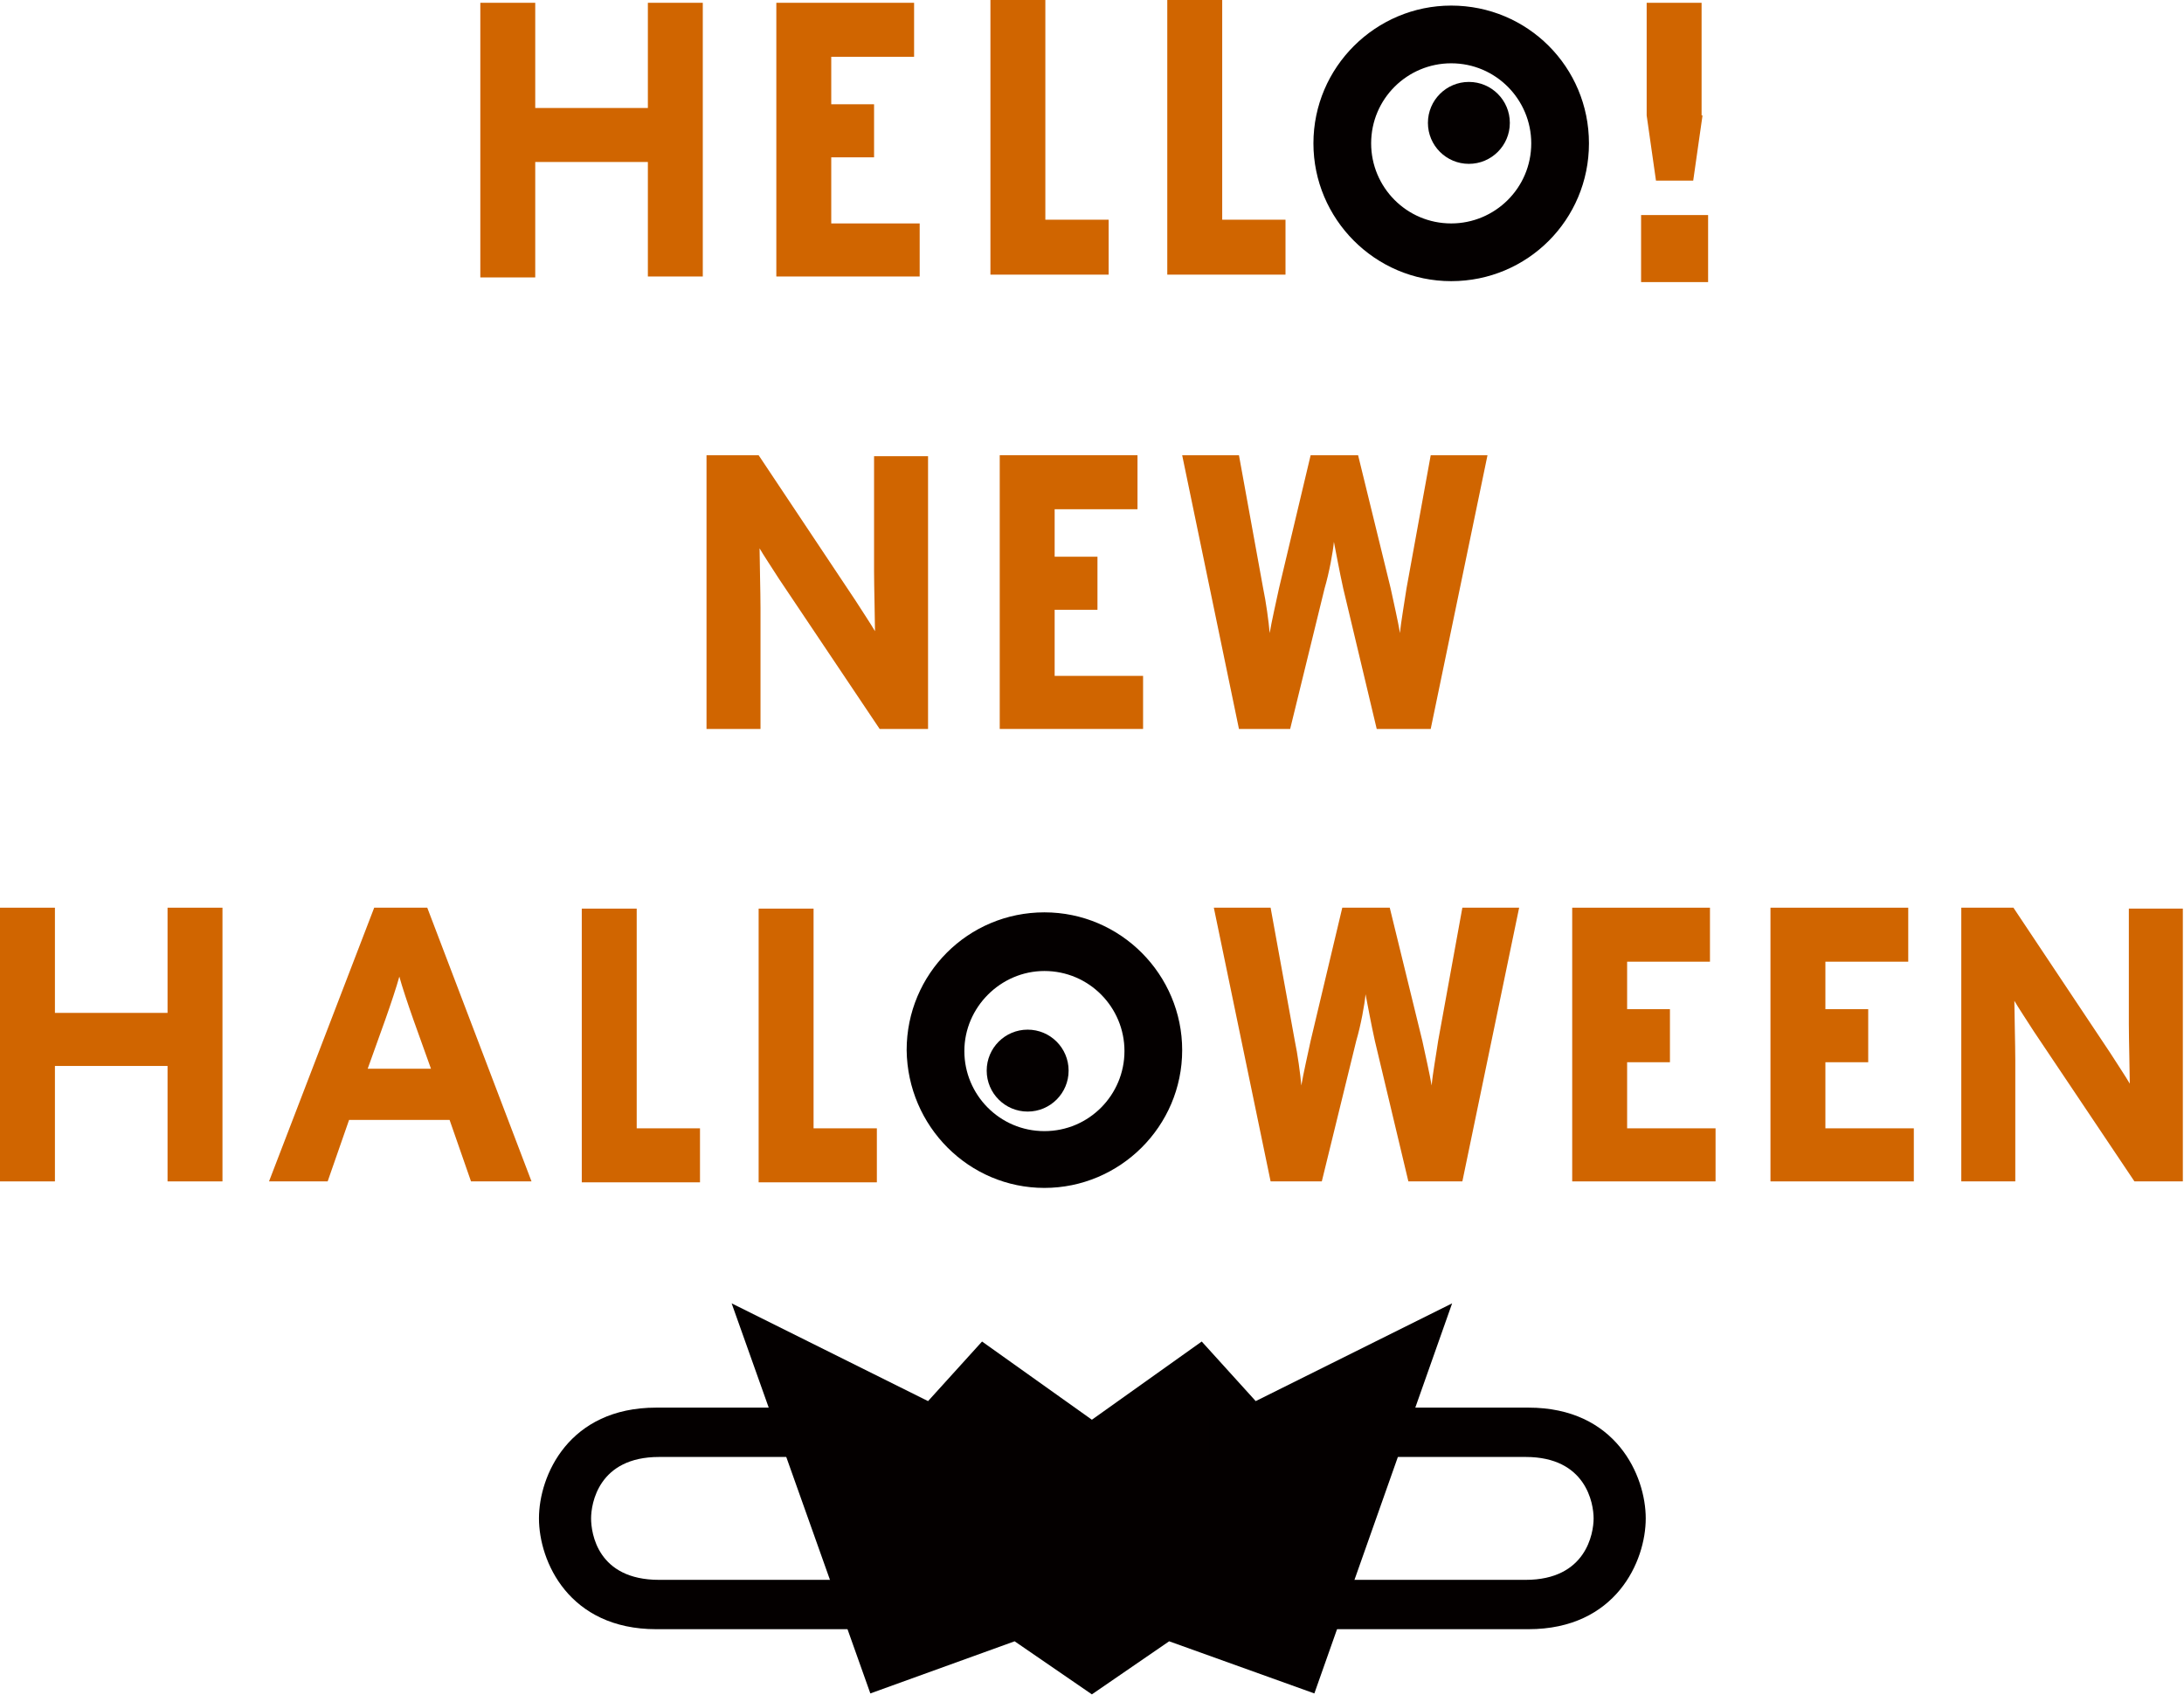
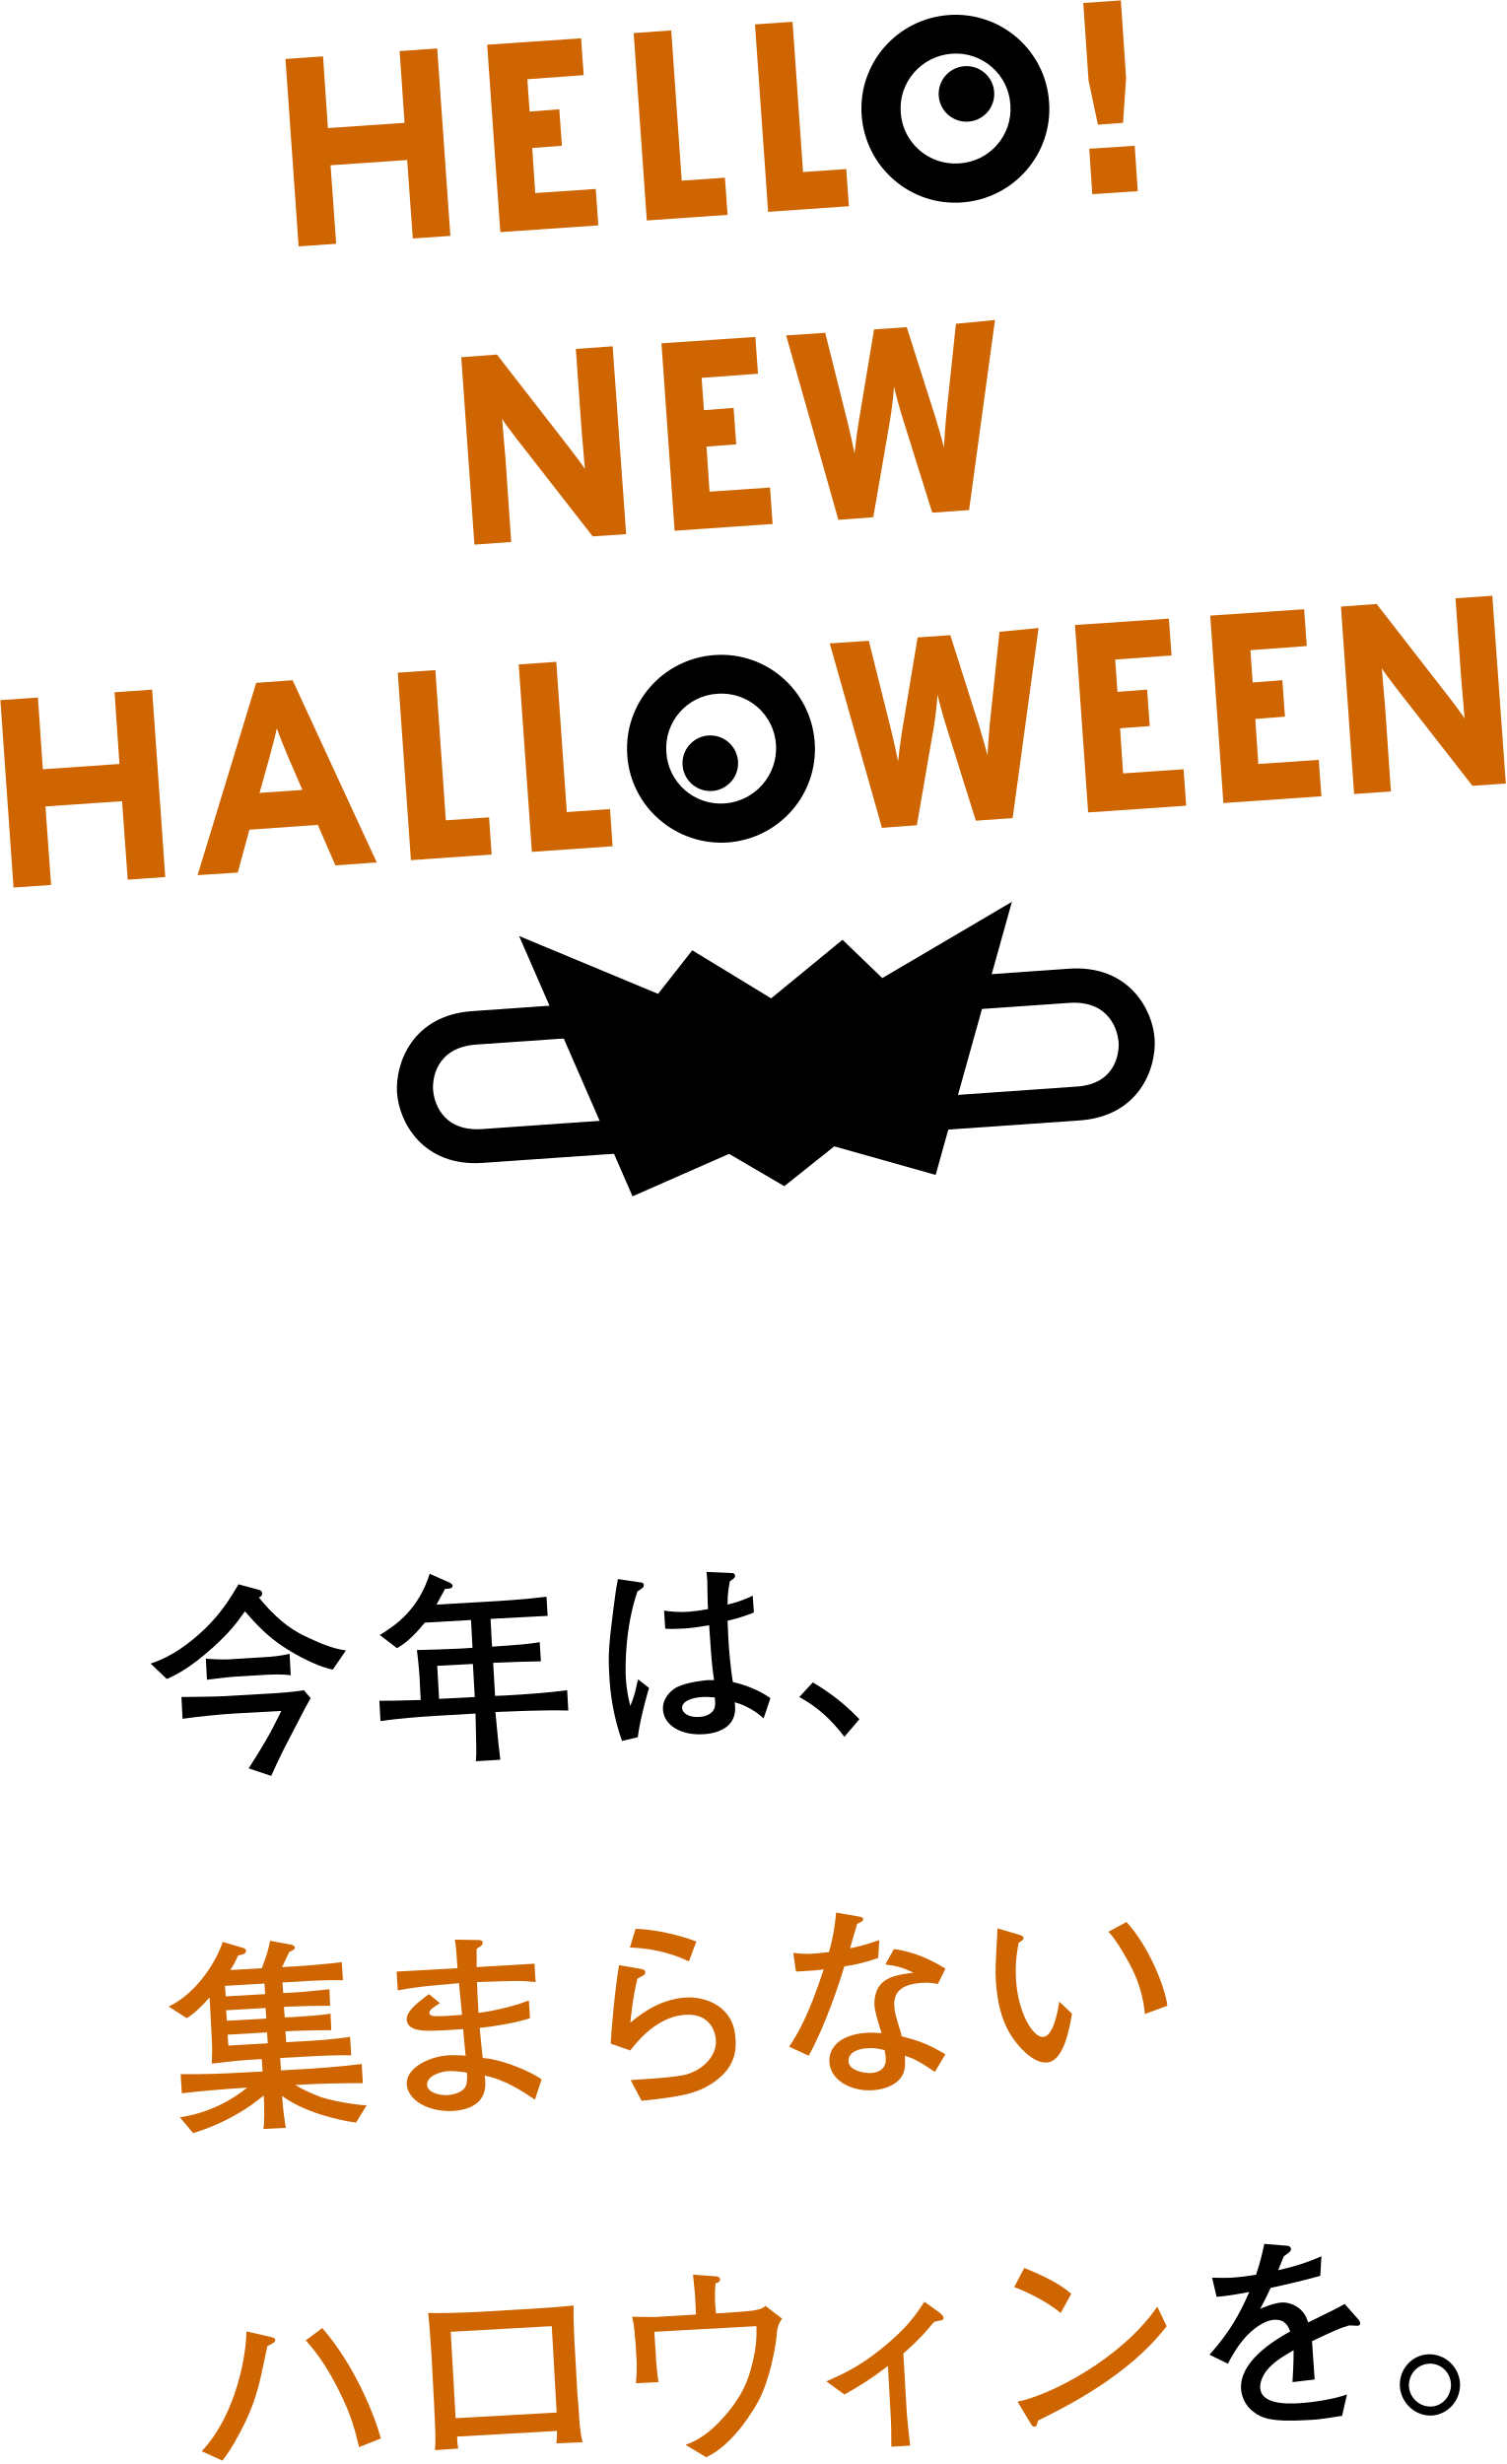
- <svg xmlns="http://www.w3.org/2000/svg" width="776" height="602" viewBox="0 0 776 602" fill="none">
-   <path d="M406.15 258.97H355.216V161.732H404.165V180.915H374.729V197.783H389.944V216.635H374.729V240.118H406.15V258.97Z" fill="#D06500" />
-   <path d="M330.079 258.97H312.55L276.83 205.721C274.515 202.083 271.208 197.121 269.885 194.806C269.885 198.444 270.215 210.682 270.215 215.974V258.97H251.033V161.732H269.554L303.951 213.328C306.266 216.966 309.573 221.927 310.896 224.242C310.896 220.604 310.566 208.367 310.566 203.075V162.063H329.748V258.97H330.079Z" fill="#D06500" />
-   <path d="M528.524 161.732L508.348 258.97H489.166L477.259 209.028C475.936 203.075 474.613 195.798 473.951 192.491C473.621 196.129 472.298 203.406 470.644 209.028L458.407 258.97H440.216L420.041 161.732H440.216L448.815 209.028C449.807 213.658 450.8 220.935 451.131 224.904C451.792 220.935 453.446 213.658 454.438 209.028L465.683 161.732H482.551L494.127 209.028C495.119 213.658 496.773 220.935 497.434 224.904C497.765 220.935 499.088 213.658 499.749 209.028L508.348 161.732H528.524Z" fill="#D06500" />
-   <path d="M387.96 601.948L415.411 583.096L467.006 601.617L515.956 463.037L446.17 497.765L426.987 476.597L387.96 504.38L348.932 476.597L329.749 497.765L259.963 463.037L309.243 601.617L360.508 583.096L387.96 601.948Z" fill="#040000" />
-   <path d="M210.021 539.438C210.021 534.146 212.667 517.609 234.165 517.609H346.617V500.08H233.172C202.083 500.08 191.5 524.224 191.5 539.438C191.5 554.652 202.083 578.796 233.172 578.796H351.247V561.267H234.165C212.336 561.267 210.021 544.73 210.021 539.438Z" fill="#040000" />
-   <path d="M566.228 539.438C566.228 534.146 563.583 517.609 542.085 517.609H429.633V500.08H543.077C574.166 500.08 584.75 524.224 584.75 539.438C584.75 554.652 574.166 578.796 543.077 578.796H425.002V561.267H542.085C563.583 561.267 566.228 544.73 566.228 539.438Z" fill="#040000" />
-   <path d="M609.555 419.71H558.622V322.472H607.571V341.655H578.135V358.523H593.349V377.375H578.135V400.858H609.555V419.71Z" fill="#D06500" />
-   <path d="M680.003 419.71H629.069V322.472H678.02V341.655H648.582V358.523H663.797V377.375H648.582V400.858H680.003V419.71V419.71Z" fill="#D06500" />
-   <path d="M79.047 419.71H59.533V378.698H19.514V419.71H0V322.472H19.514V359.846H59.533V322.472H79.047V419.71Z" fill="#D06500" />
-   <path d="M188.854 419.71H167.355L159.748 397.881H124.028L116.421 419.71H95.585L132.958 322.472H151.811L188.854 419.71ZM153.133 379.69L146.85 362.161C144.865 356.538 142.881 350.585 141.889 346.947C140.896 350.585 138.912 356.538 136.927 362.161L130.643 379.69H153.133Z" fill="#D06500" />
-   <path d="M539.769 322.472L519.594 419.71H500.411L488.504 369.768C487.181 363.815 485.858 356.538 485.197 353.231C484.866 356.869 483.543 364.146 481.889 369.768L469.652 419.71H451.461L431.287 322.472H451.461L460.061 369.768C461.053 374.398 462.045 381.675 462.376 385.644C463.038 381.675 464.691 374.398 465.683 369.768L476.928 322.472H493.796L505.372 369.768C506.365 374.398 508.018 381.675 508.68 385.644C509.01 381.675 510.333 374.398 510.995 369.768L519.594 322.472H539.769Z" fill="#D06500" />
-   <path d="M775.918 419.71H758.389L722.67 366.461C720.354 362.823 717.047 357.861 715.724 355.546C715.724 359.184 716.055 371.422 716.055 376.714V419.71H696.871V322.472H715.393L749.789 374.068C752.105 377.706 755.412 382.667 756.735 384.982C756.735 381.344 756.404 369.107 756.404 363.815V322.803H775.588V419.71H775.918Z" fill="#D06500" />
-   <path d="M248.717 420.041H206.713V322.803H226.227V400.858H248.717V420.041V420.041Z" fill="#D06500" />
-   <path d="M311.558 420.041H269.554V322.803H289.068V400.858H311.558V420.041V420.041Z" fill="#D06500" />
-   <path d="M371.091 401.85C355.216 401.85 342.648 388.951 342.648 373.406C342.648 357.862 355.546 344.963 371.091 344.963C386.967 344.963 399.535 357.862 399.535 373.406C399.535 388.951 386.967 401.85 371.091 401.85ZM371.091 422.025C397.881 422.025 420.041 400.196 420.041 373.076C420.041 346.286 398.212 324.126 371.091 324.126C343.97 324.126 322.142 345.955 322.142 373.076C322.473 400.196 344.301 422.025 371.091 422.025Z" fill="#040000" />
-   <path d="M365.138 394.904C373.176 394.904 379.691 388.389 379.691 380.352C379.691 372.314 373.176 365.799 365.138 365.799C357.101 365.799 350.585 372.314 350.585 380.352C350.585 388.389 357.101 394.904 365.138 394.904Z" fill="#040000" />
-   <path d="M249.709 98.23H230.196V57.549H190.176V98.561H170.663V0.992H190.176V38.366H230.196V0.992H249.709V98.23Z" fill="#D06500" />
-   <path d="M326.772 98.23H275.839V0.992H324.787V20.175H295.352V37.043H310.566V55.895H295.352V79.378H326.772V98.23Z" fill="#D06500" />
-   <path d="M393.913 97.569H351.909V0H371.422V78.055H393.913V97.569V97.569Z" fill="#D06500" />
-   <path d="M456.754 97.569H414.75V0H434.263V78.055H456.754V97.569V97.569Z" fill="#D06500" />
-   <path d="M515.626 22.49C531.501 22.49 544.069 35.389 544.069 50.934C544.069 66.81 531.17 79.378 515.626 79.378C499.75 79.378 487.182 66.479 487.182 50.934C487.182 35.059 500.081 22.49 515.626 22.49ZM515.626 1.984C488.836 1.984 466.676 23.813 466.676 50.934C466.676 77.724 488.505 99.884 515.626 99.884C542.746 99.884 564.575 78.055 564.575 50.934C564.575 23.813 542.746 1.984 515.626 1.984Z" fill="#040000" />
-   <path d="M521.909 58.21C529.947 58.21 536.462 51.695 536.462 43.658C536.462 35.621 529.947 29.105 521.909 29.105C513.872 29.105 507.357 35.621 507.357 43.658C507.357 51.695 513.872 58.21 521.909 58.21Z" fill="#040000" />
-   <path d="M604.925 41.012L601.618 64.164H588.388L585.081 41.012V0.992H604.594V41.012H604.925ZM606.91 100.214H583.096V76.401H606.91V100.214Z" fill="#D06500" />
+ <svg xmlns="http://www.w3.org/2000/svg" width="401" height="656" viewBox="0 0 401 656" fill="none">
+   <path d="M88.6 444.5C83.4 443.5 76.6 439.2 75.7 438.6C71.1 435.6 68.3 432.5 65.2 429C62.9 432.3 60.9 434.8 56.7 438.6C50.4 444.3 46.3 446.2 44.4 447L40.1 442.9C45.7 441.1 50.4 437.6 54.6 433.6C58.8 429.5 61 426 63.5 421.8L69 423.3C69.2 423.3 69.8 423.6 69.8 424.2C69.8 424.9 69.3 425.2 68.9 425.3C73 430.3 76.8 433.5 81 435.5C84.6 437.2 88.2 438.9 92.1 439.4L88.6 444.5ZM79.8 457.5L75.4 466C74.3 468.3 73.2 470.5 72.2 472.8L66.2 470.8C70.1 464.7 71.9 461.7 74.9 455.5L62.3 456.2C58.6 456.4 52.1 457.1 48.6 457.6L48.3 451.8C49.9 451.8 57.6 451.7 59.1 451.6L71.5 450.9C73.9 450.8 78.8 450.4 80.9 450L82.7 452.1C82.2 452.9 80.2 456.7 79.8 457.5ZM70.6 445.9L62.3 446.4C60.5 446.5 56.2 447.1 55.1 447.2L54.8 441.6C58.3 441.9 61.6 441.8 62.1 441.7L70.3 441.2C72.4 441.1 75.1 440.8 77.1 440.3L77.4 446C75.1 445.7 72.8 445.8 70.6 445.9Z" fill="black" />
+   <path d="M134.4 455.7L131.9 455.8C132.6 463.4 132.8 465.4 133.2 468.5L126.7 468.9C126.9 466.1 126.8 465.4 126.6 456.2L116.4 456.8C111.3 457.1 106.3 457.5 101.3 458.2L101 452.8C104 452.8 104.8 452.8 112 452.6L111.7 446.6C111.5 443.4 111.2 441.1 111 439.3C116.1 439.2 117.6 439.1 122.7 438.9L125.8 438.7L125.4 431.3L113.1 432C109.5 436.4 107.4 437.8 105.7 438.8L101.1 435.3C105.7 432.5 111.4 428.4 114.4 419L119.6 421.3C119.9 421.4 120.5 421.8 120.5 422.2C120.5 423 119.2 423 118.5 423C117.5 424.9 117.1 425.5 116.2 427.2L128.3 426.5C134 426.2 139.8 425.8 145.5 425.1L145.8 430.2C141.5 430.4 134.8 430.8 130.6 431L131 438.4C139.6 437.8 140.6 437.7 143.7 437.2L144 442.3C139.2 442.4 138.5 442.4 131.3 442.7L131.8 451.5L134.4 451.4C139.9 451.1 145.5 450.7 151 450L151.3 455.4C143.9 455.2 135.1 455.7 134.4 455.7ZM125.9 443L116.4 443.5L116.9 452.3L126.4 451.8L125.9 443Z" fill="black" />
+   <path d="M169.7 423.7C166.3 433.7 166.5 444 166.6 446.5C166.8 450.2 167.4 452.4 167.8 454.2C168.2 453.2 168.6 452.2 169.1 450.4C169.6 448.1 169.7 447.8 169.9 447.1L172.8 449.4C172.4 450.6 170.3 458.1 169.8 462.5L165.6 463.5C163.2 456.7 162.4 450.5 162.2 445.7C161.9 441 162.1 437.7 163.2 429.2C163.7 425.3 164 422.9 164.5 420.4L170.6 421.3C171 421.3 171.4 421.5 171.4 422C171.4 422.6 171.2 422.7 169.7 423.7ZM203.3 457.5C201.6 455.9 198.7 454 195.6 453.2C196.6 459.5 191.7 461.4 187.4 461.7C181.2 462.1 176.8 459.3 176.5 455.2C176.3 452 178.9 449.7 180.6 449C183.9 447.6 187.9 447.4 188.4 447.3C189.2 447.3 189.6 447.3 190.1 447.3C189.5 443 189.4 441.7 188.8 432.7C185.6 433.2 184.1 433.5 181.4 433.6C179.4 433.7 178.2 433.7 177.1 433.6L176.8 428.8C178.1 429 180.6 429.3 183.3 429.1C184.7 429 186.2 428.8 188.5 428.4C188.4 427.5 188.3 422.1 188.3 420.7C188.2 419.8 188.2 419.4 188.1 418.5L194.8 418.8C195 418.8 195.6 418.8 195.7 419.5C195.7 420 195.6 420.1 194.3 421C194 422.8 193.7 424.1 193.7 427.2C195.3 426.8 197.9 426.1 200.4 424.8L200.7 429.3C197 430.8 194.1 431.4 193.7 431.5C193.7 432 193.9 435.7 193.9 436C194.1 439.8 194.5 444 195.1 447.8C198 448.5 201.7 449.7 205.1 452.1L203.3 457.5ZM187 451.8C183.6 452 181.5 453.2 181.6 454.7C181.7 456.3 183.7 457.3 186.2 457.1C188.2 457 189.7 456.1 190.2 454.8C190.5 454 190.4 453.1 190.3 451.9C189.4 451.9 188.3 451.7 187 451.8Z" fill="black" />
+   <path d="M224.8 462.4C221.3 457.8 217.7 454.5 212.8 451.8L216.4 447.9C223.3 452 226.8 455.7 228.8 457.7L224.8 462.4Z" fill="black" />
+   <path d="M94.8 565.1C89.9 564.5 80.7 562.2 75.1 558L75.2 559.2C75.3 561.3 75.9 565.5 76.1 566.5L70.1 566.8C70.5 565.2 70.3 560.1 70.3 559.3L70.2 557.9C62.2 564.6 53.5 567.3 51.4 567.9L47.9 563.7C52.1 563.1 59.2 561.2 65.8 555.8L64.4 555.9C62.3 556 54.3 556.6 48.4 557.3L48.1 552.2C53.5 552.3 58.8 552.1 64.2 551.8L69.9 551.5L69.7 548.2C64.1 548.5 63.4 548.6 56.4 549.4C56.5 546.7 56.5 544.7 56.4 543.1L55.8 531.8C53.9 533.9 51.9 536 49.7 537.3L44.9 534.2C52.8 530.5 57.9 521.4 59.3 517L64.7 518.6C65 518.7 65.4 518.8 65.5 519.3C65.5 520.1 65 520.3 63.4 520.6C62.9 521.7 62.4 522.9 61.3 524.5L69.7 524C70.9 520.9 71.6 518.6 71.9 516.7L77.8 517.8C78.2 517.9 78.5 518.3 78.5 518.5C78.5 518.9 78.3 519.1 77 519.7C76.3 521.1 75.7 522.5 75.1 523.7L78.8 523.5C80.8 523.4 86.8 522.9 91 522.4L91.3 527.2C87.5 527.1 83 527.3 79 527.6L75.2 527.8L75.4 530.6L77.8 530.5C80.2 530.4 84.9 529.9 87.7 529.6L87.9 534C84.5 534 79.7 534.1 78 534.2L75.6 534.3L75.8 537.1L78.1 537C81.2 536.8 85 536.6 88 536.1L88.2 540.5C82.9 540.5 79.1 540.7 78.3 540.7L76 540.8L76.2 543.7L81.7 543.4C83.6 543.3 89.2 542.9 93.2 542.3L93.5 547.2C89.9 547.1 85.7 547.3 82 547.5L74.6 547.9L74.8 551.2L80.1 550.9C82.7 550.8 90.8 550.2 96.3 549.5L96.6 554.6C91.5 554.6 85.5 554.7 80.4 555L78.6 555.1C80.4 556.2 83.4 557.6 85.4 558.3C87.6 559.1 94.1 560.4 97.6 560.5L94.8 565.1ZM70.4 528.1L59.9 528.7L60.1 531.5L70.6 530.9L70.4 528.1ZM70.7 534.6L60.2 535.2L60.4 538L70.9 537.4L70.7 534.6ZM71.1 541.1L60.6 541.7L60.8 544.6L71.3 544L71.1 541.1Z" fill="#CF6500" />
+   <path d="M142.4 559C139.5 557 134.4 553.6 129 552.6C129.2 553.6 129.2 553.9 129.2 554.2C129.6 560.9 123.3 561.8 120.8 562C113.8 562.4 108.6 559 108.3 555C108 550.3 114.8 547.4 119.4 547.2C121 547.1 123.3 547.2 124 547.3C123.9 546.5 123.8 546.2 123.8 545.7C123.7 544.8 123.4 541.1 123.3 540.2C120.6 540.4 115.3 540.8 112.6 540.6C111.7 540.5 108.4 540.3 108.3 537.7C108.2 535.8 110.1 533.9 114.2 530.9L117.1 533.3C115.6 534.3 114.3 535.1 114.3 535.8C114.3 536.5 114.9 536.6 115.2 536.7C115.7 536.8 117.7 536.8 119.2 536.7C120.2 536.6 120.5 536.6 123 536.4C122.8 534.1 122.7 533.5 122.2 528C113.5 528.7 110.2 529.1 105.9 529.9L105.6 524.9L121.8 524C121.6 520.8 121.4 518 121.1 516.4L127.5 516.5C127.8 516.5 128.5 516.6 128.5 517.2C128.5 517.9 128 518.2 126.9 518.8C126.9 520.6 126.9 521.8 126.9 523.7L142.3 522.8L142.6 527.7C138.6 527.3 138.4 527.3 127 527.7C127.1 530.7 127.2 532.8 127.4 535.9C129 535.7 135 534.8 140.8 532.6L141.1 537.3C137.7 538.5 131 539.6 127.7 539.9C127.8 541.2 128.4 546.8 128.5 547.9C134.1 548.3 141.8 551.8 144.2 553.6L142.4 559ZM119.3 551.4C117.5 551.5 113.6 552.6 113.7 555.1C113.8 557 116.8 557.9 119.2 557.8C120.3 557.7 123.8 557.2 124.2 554.7C124.4 553.6 124.4 552.8 124.3 551.8C123.7 551.7 121.1 551.3 119.3 551.4Z" fill="#CF6500" />
+   <path d="M190.4 554.1C186 557.3 181.6 558.2 170.8 559.3L167.9 553.8C173.5 553.4 177.9 553.2 181.8 552.5C186.5 551.6 190.9 547.7 190.6 543.1C190.5 541.6 189.5 536 182.5 536.4C176.3 536.8 171.4 541.2 167.8 545.9L162.6 544.1C162.6 543 163 538.4 163.1 537.4C163.5 533 164.1 527.3 164.8 523.2L170.7 524.2C171.2 524.3 171.8 524.5 171.8 525.1C171.8 525.6 171.4 525.9 171.1 526C170.4 526.4 170.1 526.5 169.7 526.8C168.5 531.6 168.1 536 167.8 538.5C172.3 534.7 177 532.2 182.6 531.8C187.8 531.5 195.4 534.1 195.8 542.7C196.2 546.7 195 550.8 190.4 554.1ZM183.4 522.2C176.7 519 170.6 518.6 167.7 518.5L169.2 513.5C174.6 513.7 181 515.2 185.4 516.9L183.4 522.2Z" fill="#CF6500" />
+   <path d="M233.8 521.3C229 522.9 226.9 523.2 224.8 523.5C223.7 527.2 219.9 539 215.3 547.3L210.1 544.9C212.3 541.6 215.2 536.8 219.3 524.3C217.3 524.6 217.1 524.6 211.9 524.9L211.2 519.9C212.7 520.1 214.2 520.3 217 520.1C218.5 520 219.6 519.8 220.7 519.7C221.9 515.6 222.4 511.6 222.6 509.2L228.4 510.2C229.6 510.4 229.7 510.5 229.8 510.9C229.8 511.4 229.7 511.5 228.2 512.2C227 516.3 226.8 517 226.3 518.7C228.8 518.2 230.4 517.8 234.1 516.5L233.8 521.3ZM249.7 528.2C248.6 528 247.4 527.8 245.5 527.9C239.2 528.3 237.9 531 238.1 534.1C238.2 535.9 238.4 536.4 239.9 541.4C239.9 541.5 240 542 240 542.1C245.2 543.5 247 544.2 251.7 546.9L248.9 551.6C244.4 548.6 243.1 548 240.9 547.3C241 549.4 241.1 551.6 239.8 553.2C238.5 555 235.7 556.3 232.2 556.5C226.3 556.8 221.1 553.7 220.8 549C220.6 545.4 223.3 541.7 230.7 541.2C232.2 541.1 233.3 541.2 234.7 541.3C233.5 537.4 232.9 535.5 232.8 533.7C232.8 533.2 232.7 530.5 234.3 528.5C236.2 526.2 239.1 525.7 243.2 525.2C240.7 524 239.4 523.5 235.7 523L238 518.9C240.7 519.3 245.2 520.1 251.7 524.1L249.7 528.2ZM235.5 545.8C233.3 545.3 232.3 545.2 231 545.3C227.8 545.5 225.8 546.7 225.9 548.8C226 551.2 229.9 552 231.9 551.9C234.9 551.7 236 550 235.8 547.9C235.8 547.3 235.6 546.3 235.5 545.8Z" fill="#CF6500" />
+   <path d="M278.7 549.1C275.8 549.3 273.2 546.7 272.1 545.6C267.7 541 265.6 535.6 265.1 526.8C265 524.7 265 523.7 265.5 514.8C265.5 514.6 265.5 513.6 265.6 513.4L270.7 514.9C271.8 515.2 272.4 515.4 272.5 516C272.5 516.5 271.9 516.8 271.2 517.2C270.9 518.9 270.2 522.2 270.5 527C271 536 275.1 542.5 277.7 542.3C280.3 542.2 281.6 535.9 282 532.9L285.4 536.1C284.6 541.1 282.9 548.9 278.7 549.1ZM304.8 536.2C304.4 531.5 303 527 300.7 522.8C297.5 517 296.2 515.5 295.1 514.3L299.9 511.7C305.9 518.2 310.2 529.1 310.8 534L304.8 536.2Z" fill="#CF6500" />
+   <path d="M71.2 624.6C71 625.6 70.8 626.2 69.7 631.6C68.3 638.2 66.6 642.5 63.9 647.6C61.6 652 60.2 653.8 59.2 655.1L53.7 652.6C63 642.7 65.6 626.7 65.6 620.7L72.2 622.2C73 622.4 73.3 622.6 73.3 623C73.2 623.6 73 623.7 71.2 624.6ZM95.6 651.5C94.5 646.8 93.3 642.5 90.2 636.4C87.8 631.6 85 627 81.4 623.1L85.8 619.8C94.4 629.7 99.7 642.9 101.4 649.2L95.6 651.5Z" fill="#CF6500" />
+   <path d="M148.1 650.5C148.3 649.3 148.2 649.1 148.3 647.2L121.7 648.7C121.7 649.5 121.8 650.9 122 651.9L115.8 652.3C115.9 650.9 116 648.5 115.8 645.2C115.6 639.9 115.5 639.3 115.5 638.7L114.9 627.3C114.8 625.6 114.2 617.2 114 615.8C117.2 615.9 124.1 615.7 127.5 615.5L139.3 614.8C143.2 614.6 149 614.2 152.7 613.8C152.6 616.7 152.9 623.1 153.1 626.2L153.7 637C153.8 638.1 154.2 642.8 154.2 643.8C154.5 647.7 154.8 649 155.1 650.2L148.1 650.5ZM146.9 619.3L120 620.8L121.3 643.8L148.2 642.3L146.9 619.3Z" fill="#CF6500" />
+   <path d="M206.7 622.4C206.4 625.3 204.9 633.5 202.1 638.9C201.1 640.8 195.5 650.8 188 654.2L182.5 650.9C184.7 650.1 188.9 648.4 194.3 641.6C197.1 638 199 634.7 200.3 629.2C201.6 624.1 201.4 621 201.4 619.3L174.2 620.8L174.6 627C174.6 627.8 174.9 631.5 175.3 634.2L169.3 634.5C169.6 631.2 169.5 629.3 169.5 628.8L169.2 623.7L169.1 622.7C168.9 619.4 168.5 617.8 168.3 616.8C174.1 616.9 174.7 616.9 175.4 616.8L180.6 616.5L185.3 616.2L185.1 612.2C185 610 184.7 607.8 184.5 605.6L190.2 606C190.7 606 191.7 606.1 191.7 606.9C191.7 607.6 190.9 607.8 190.5 607.9C190.3 610 190.3 612.2 190.4 613.2L190.6 615.9L192.7 615.8C195.4 615.6 198.3 615.4 200.1 615.2C202 614.9 202.9 614.7 203.8 613.9L208.2 617.3C207 619.1 206.9 620 206.7 622.4Z" fill="#CF6500" />
+   <path d="M249.8 617.9C249.1 618 248.7 618.1 248.3 618.6C246.4 620.9 245 622.6 240.5 626.6L241.4 642.2C241.5 644 242.1 649 242.3 651.1L237.3 651.4C237.3 648.1 237.3 645.9 237.1 642.6L236.4 629.9C231.8 633.4 229.1 635.1 224.8 637.5L220 634C225.4 631.6 229.7 629.6 236.6 623.7C241.9 619.1 243.8 616.3 246.1 612.8L250 615.6C250.5 616 251.1 616.5 251.2 617C251.2 617.7 250.9 617.7 249.8 617.9Z" fill="#CF6500" />
+   <path d="M282.4 615.8C278.6 612.6 272.8 609.9 270 608.9L272.7 603.8C281.1 607.2 283.7 609.4 285.2 610.7L282.4 615.8ZM276.4 644.4C276.3 644.6 276.1 645.5 276 645.7C275.9 645.9 275.7 646 275.4 646.1C275 646.1 274.8 645.9 274.2 644.9L270.9 639.4C279.3 637.8 298.5 628.1 308.1 614.1L310.6 619.3C300.6 632.4 283.8 640.8 276.4 644.4Z" fill="#CF6500" />
+   <path d="M361.3 619.2C361 619.2 359.8 619.1 359.2 619.1C356.3 620 356.1 620.1 349.3 623.3C349.4 624.9 349.9 632.1 350 633.5L344.1 634.2C344.2 632.4 344.4 629.7 344.4 625.7C341.1 627.6 339.1 628.9 337.4 630.9C336.2 632.3 335.4 634.3 335.5 635.7C335.7 639.9 341.8 640.1 346.3 639.8C349.1 639.6 354.6 638.9 358.6 637.5L357.3 643.2C356.9 643.2 356.5 643.3 353.3 643.8C352 644 350.5 644.2 348.2 644.3C338.2 644.9 335.8 643.7 333.7 642.1C331.7 640.6 330.6 638.4 330.4 636C330 628.9 338.6 623.4 343.5 620.7C342.9 619.3 342.2 617.5 339.3 617.6C336.3 617.8 333.4 620.3 331.7 622.1C329.5 624.5 328 627.2 326.9 629.3L322 626.9C327.4 620.9 330 616.1 332.6 610.2C328.8 610.9 327.2 611.2 323.9 611.5L322.7 606.4C324.2 606.4 325.7 606.5 327.9 606.4C330.6 606.2 332.6 605.9 334.4 605.6C335.7 601.7 336.1 599.7 336.6 597.4L342.7 597.9C343.2 597.9 343.6 598.2 343.7 598.7C343.7 599.3 343.6 599.4 341.8 600.7C341 602.6 340.8 603.1 340.3 604.4C345.6 603.2 348.6 602.1 351.8 600.7L351.5 605.9C348.5 606.8 341.7 608.4 338.3 609.1C337.1 611.7 336.3 613.2 335.5 614.7C336.6 614.2 339.3 613.1 341.3 613C343.2 612.9 346.2 613.9 347.7 616.8C347.9 617.3 348.1 617.9 348.3 618.3C355.2 614.9 355.5 614.8 358 613.4L361.8 617.7C362 618 362.1 618.2 362.1 618.5C362.2 618.9 361.9 619.2 361.3 619.2Z" fill="black" />
+   <path d="M381.2 643.1C376.8 643.3 373 639.8 372.7 635.4C372.4 630.9 375.8 627 380.2 626.8C384.6 626.6 388.4 630 388.7 634.5C388.9 639 385.6 642.8 381.2 643.1ZM380.4 629.3C377.3 629.5 375 632.1 375.1 635.3C375.3 638.4 377.9 640.8 381 640.7C384.1 640.6 386.4 637.8 386.3 634.7C386.1 631.4 383.4 629.1 380.4 629.3Z" fill="black" />
+   <path d="M205.7 139.5L179.6 141.3L176.1 91.4L201.1 89.7L201.8 99.5L186.8 100.6L187.4 109.2L195.3 108.6L196 118.3L188.1 118.9L188.9 130.9L205 129.8L205.7 139.5Z" fill="#CF6500" />
+   <path d="M166.7 142.2L157.8 142.8L137.6 116.9C136.3 115.1 134.4 112.8 133.7 111.5C133.8 113.4 134.4 119.6 134.6 122.4L136.1 144.3L126.3 145L122.8 95.1L132.3 94.4L151.8 119.5C153.1 121.3 155 123.6 155.7 124.9C155.6 123 155 116.8 154.8 114L153.3 92.9L163.1 92.2L166.7 142.2Z" fill="#CF6500" />
+   <path d="M264.9 85.2L258 135.8L248.2 136.5L240.3 111.3C239.4 108.4 238.4 104.7 238 102.9C237.9 104.8 237.5 108.6 237 111.6L232.5 137.7L223.2 138.4L209.3 89.3L219.7 88.6L225.7 112.6C226.3 115 227.1 118.7 227.5 120.7C227.7 118.6 228.2 114.8 228.6 112.4L232.7 87.7L241.4 87.1L249 111C249.7 113.4 250.8 117 251.3 119.1C251.4 117 251.7 113.2 251.9 110.8L254.5 86.2L264.9 85.2Z" fill="#CF6500" />
+   <path d="M208.8 315.8L222.1 305.2L249.1 312.8L269.4 240.1L234.9 260.4L224.3 250.2L205.3 265.8L184.3 253L175.2 264.6L138.2 249.2L168.4 318.5L194.1 307.2L208.8 315.8Z" fill="black" />
+   <path d="M115.3 290.2C115.1 287.6 115.8 278.9 126.8 278.1L184.4 274.1L183.8 265.1L125.7 269.2C109.8 270.3 105.2 283.1 105.7 290.9C106.2 298.7 112.6 310.7 128.5 309.6L188.9 305.4L188.3 296.4L128.3 300.6C117.3 301.3 115.5 292.8 115.3 290.2Z" fill="black" />
+   <path d="M297.8 277.4C297.6 274.8 295.7 266.3 284.7 267L227.1 271L226.5 262L284.6 257.9C300.5 256.8 306.9 268.8 307.4 276.6C307.9 284.4 303.3 297.2 287.4 298.3L227 302.5L226.4 293.5L286.4 289.3C297.3 288.7 298 280 297.8 277.4Z" fill="black" />
+   <path d="M315.8 214.5L289.7 216.3L286.2 166.4L311.2 164.7L311.9 174.5L296.9 175.6L297.5 184.2L305.4 183.6L306.1 193.3L298.2 193.9L299 205.9L315.1 204.8L315.8 214.5Z" fill="#CF6500" />
+   <path d="M351.8 212L325.7 213.8L322.2 163.9L347.2 162.2L347.9 172L332.9 173.1L333.5 181.7L341.4 181.1L342.1 190.8L334.2 191.4L335 203.4L351.1 202.3L351.8 212Z" fill="#CF6500" />
+   <path d="M44 233.5L34 234.2L32.5 213.3L12.1 214.7L13.6 235.6L3.6 236.3L0.1 186.4L10.1 185.7L11.4 204.8L31.8 203.4L30.5 184.3L40.5 183.6L44 233.5Z" fill="#CF6500" />
+   <path d="M100.3 229.6L89.3 230.4L84.6 219.6L66.4 220.9L63.3 232.3L52.6 233L68.2 181.8L77.9 181.1L100.3 229.6ZM80.5 210.3L76.7 201.5C75.5 198.6 74.3 195.7 73.7 193.9C73.3 195.8 72.5 198.8 71.7 201.8L69.1 211.1L80.5 210.3Z" fill="#CF6500" />
+   <path d="M276.5 167.2L269.6 217.8L259.8 218.5L251.9 193.3C251 190.4 250 186.7 249.6 184.9C249.5 186.8 249.1 190.6 248.6 193.6L244.1 219.7L234.8 220.4L220.9 171.3L231.3 170.6L237.3 194.6C237.9 197 238.7 200.7 239.1 202.7C239.3 200.6 239.8 196.8 240.2 194.4L244.3 169.7L253 169.1L260.6 193C261.3 195.4 262.4 199 262.9 201.1C263 199 263.3 195.2 263.5 192.8L266.1 168.2L276.5 167.2Z" fill="#CF6500" />
+   <path d="M400.9 208.6L392 209.2L371.8 183.3C370.5 181.5 368.6 179.2 367.9 177.9C368 179.8 368.6 186 368.8 188.8L370.3 210.7L360.5 211.4L357 161.5L366.5 160.8L386 185.9C387.3 187.7 389.2 190 389.9 191.3C389.8 189.4 389.2 183.2 389 180.4L387.5 159.3L397.3 158.6L400.9 208.6Z" fill="#CF6500" />
+   <path d="M130.9 227.5L109.4 229L105.9 179.1L115.9 178.4L118.7 218.4L130.2 217.6L130.9 227.5Z" fill="#CF6500" />
+   <path d="M163.1 225.3L141.6 226.8L138.1 176.9L148.1 176.2L150.9 216.2L162.4 215.4L163.1 225.3Z" fill="#CF6500" />
+   <path d="M193 213.9C184.9 214.5 177.9 208.4 177.4 200.3C176.8 192.2 182.9 185.2 191 184.7C199.1 184.1 206.1 190.2 206.6 198.3C207.1 206.3 201 213.3 193 213.9ZM193.7 224.3C207.5 223.3 217.9 211.4 216.9 197.6C215.9 183.8 204 173.4 190.2 174.4C176.4 175.4 166 187.3 167 201.1C167.9 214.8 179.9 225.2 193.7 224.3Z" fill="black" />
+   <path d="M189.1 210.6C193.187 210.6 196.5 207.287 196.5 203.2C196.5 199.113 193.187 195.8 189.1 195.8C185.013 195.8 181.7 199.113 181.7 203.2C181.7 207.287 185.013 210.6 189.1 210.6Z" fill="black" />
+   <path d="M119.9 62.8L109.9 63.5L108.4 42.6L88 44L89.5 64.9L79.5 65.6L76 15.7L86 15L87.3 34.1L107.7 32.7L106.4 13.6L116.4 12.9L119.9 62.8Z" fill="#CF6500" />
+   <path d="M159.3 60L133.2 61.8L129.7 11.9L154.7 10.2L155.4 20L140.4 21.1L141 29.7L148.9 29.1L149.6 38.8L141.7 39.4L142.5 51.4L158.6 50.3L159.3 60Z" fill="#CF6500" />
+   <path d="M193.7 57.2L172.2 58.7L168.7 8.8L178.7 8.1L181.5 48.1L193 47.3L193.7 57.2Z" fill="#CF6500" />
+   <path d="M226 54.9L204.5 56.4L201 6.5L211 5.8L213.8 45.8L225.3 45L226 54.9Z" fill="#CF6500" />
+   <path d="M253.4 14.3C261.5 13.7 268.5 19.8 269 27.9C269.6 36 263.5 43 255.4 43.5C247.3 44.1 240.3 38 239.8 29.9C239.2 21.9 245.3 14.9 253.4 14.3ZM252.6 4C238.8 5 228.4 16.9 229.4 30.7C230.4 44.5 242.3 54.9 256.1 53.9C269.9 52.9 280.3 41 279.3 27.2C278.4 13.4 266.4 3 252.6 4Z" fill="black" />
+   <path d="M257.3 32.4C261.387 32.4 264.7 29.087 264.7 25C264.7 20.913 261.387 17.6 257.3 17.6C253.213 17.6 249.9 20.913 249.9 25C249.9 29.087 253.213 32.4 257.3 32.4Z" fill="black" />
+   <path d="M299.8 20.7L299 32.7L292.3 33.2L289.8 21.4L288.4 0.8L298.4 0.1L299.8 20.7ZM302.9 50.9L290.8 51.7L290 39.6L302.1 38.8L302.9 50.9Z" fill="#CF6500" />
</svg>
